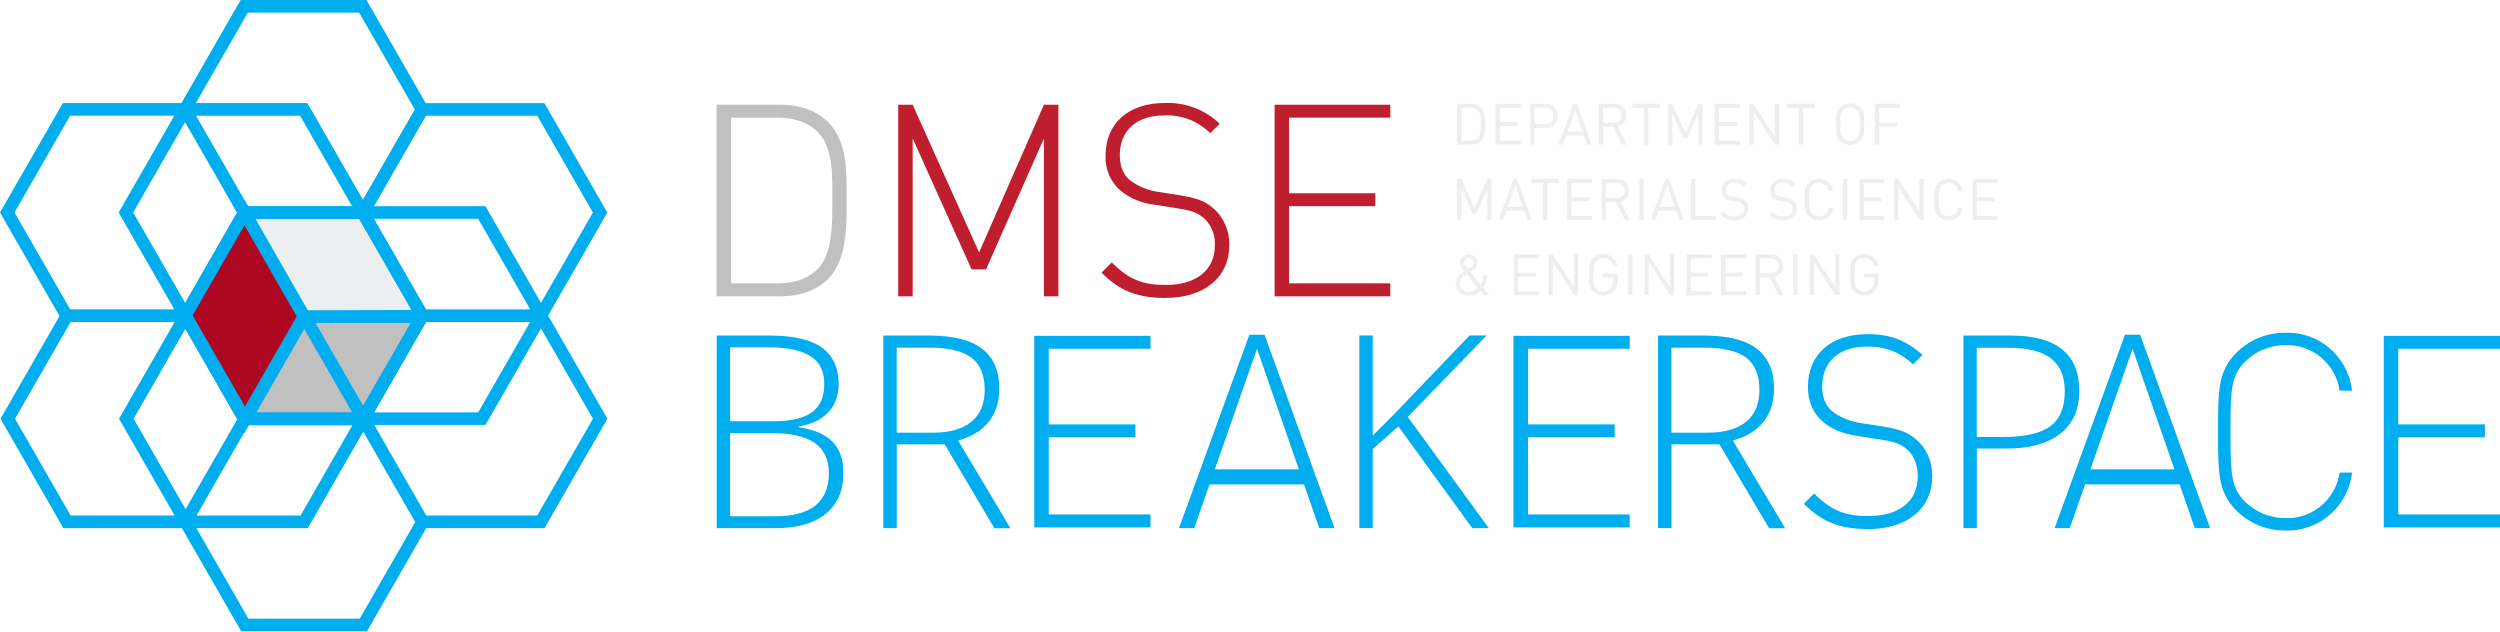
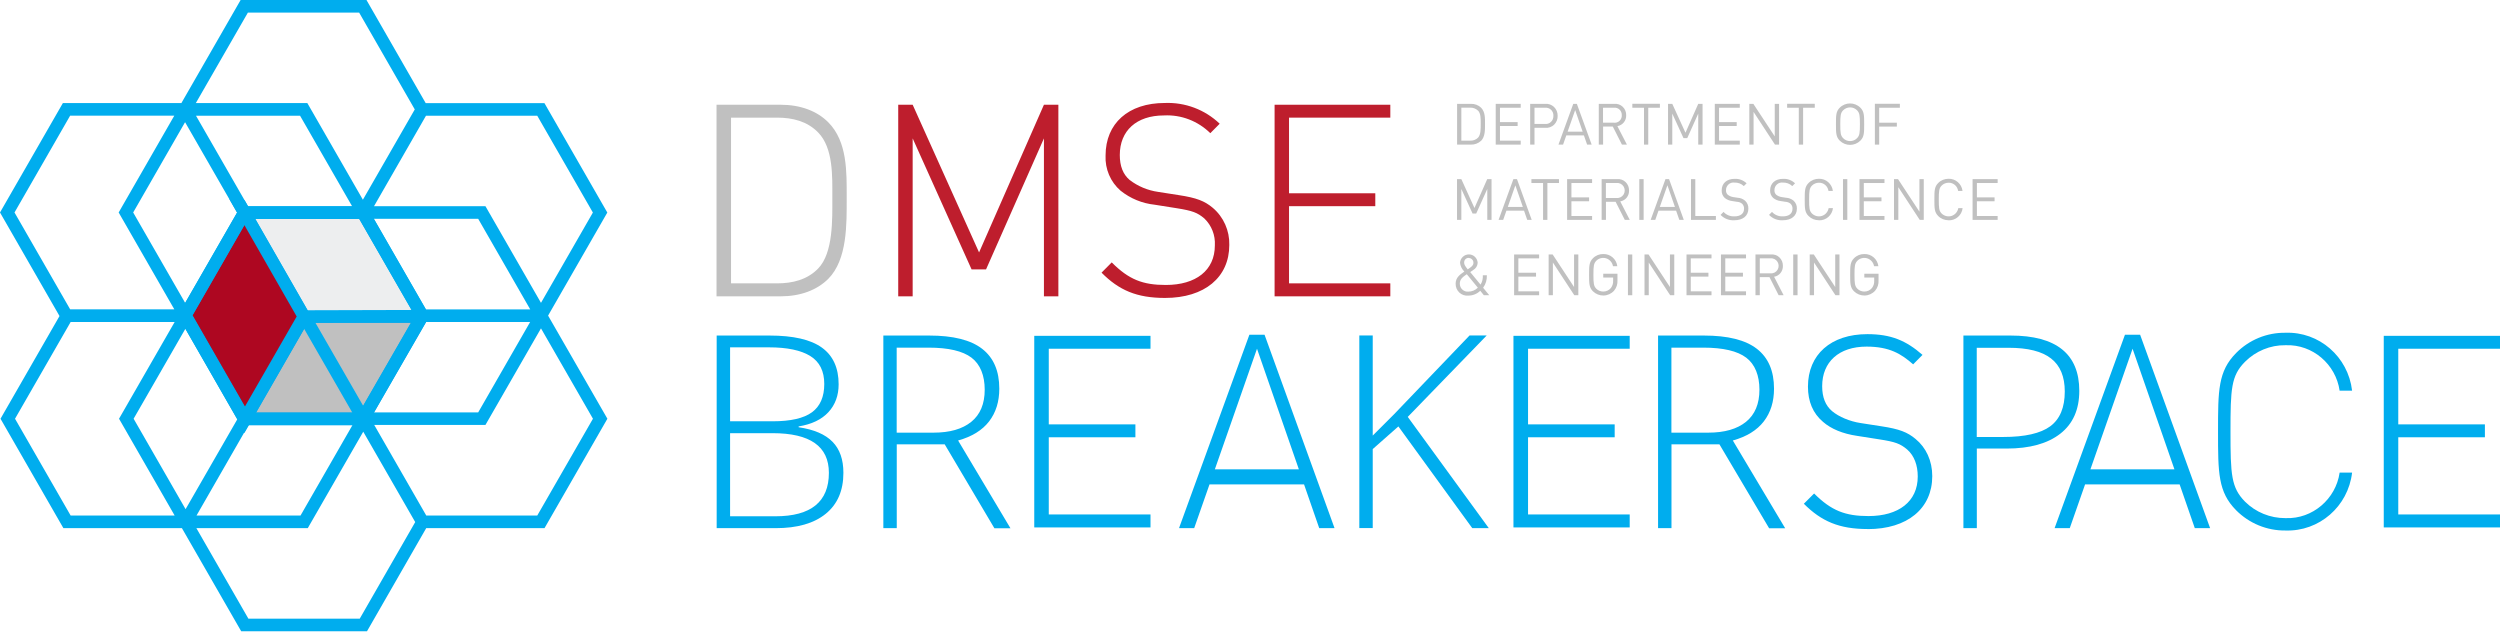
<svg xmlns="http://www.w3.org/2000/svg" id="full_logo" data-name="full logo" viewBox="0 0 341.09 86.13">
  <defs>
    <style>
      .cls-1 {
        fill: #ae0721;
      }

      .cls-1, .cls-2, .cls-3, .cls-4, .cls-5, .cls-6 {
        stroke-width: 0px;
      }

      .cls-2 {
        fill: silver;
      }

      .cls-3 {
        fill: #be1e2d;
      }

      .cls-4 {
        fill: #00a1ed;
      }

      .cls-5 {
        fill: #edeeef;
      }

      .cls-6 {
        fill: #00adee;
      }
    </style>
  </defs>
  <g>
    <polygon class="cls-2" points="33.38 57.26 33.42 57.15 49.53 57.15 57.59 43.19 41.47 43.19 33.38 57.26" />
    <path class="cls-4" d="M34.93,56.29h14.11l7.06-12.25h-14.14l-7.04,12.25ZM50.03,58.01h-16.61v-.66l-.84-.4.24-.66h.12l8.03-13.97h17.11l.49.86-.24.43-8.3,14.39Z" />
    <polygon class="cls-5" points="33.34 29 33.34 29 41.47 43.19 57.52 43.14 57.58 43.02 49.52 29 33.34 29" />
    <path class="cls-6" d="M34.82,29.86l7.14,12.47,14.2-.04-7.14-12.42h-14.2ZM40.97,44.05l-9.69-16.91,2.24,1h16.49l8.56,14.89-.56.97-17.04.05Z" />
    <polygon class="cls-1" points="33.34 28.99 25.25 43.06 33.38 57.26 41.47 43.18 33.34 28.99" />
    <path class="cls-6" d="M26.24,43.06l7.14,12.47,7.1-12.35-7.14-12.47-7.1,12.35ZM33.33,59.08l-.71-1.43-8.35-14.58,9.08-15.79,9.12,15.92-9.13,15.89Z" />
    <path class="cls-6" d="M32.83,0l-8.08,14.06H8.58L0,28.99l8.12,14.13L.07,57.13l8.58,14.93h16.17l8.09,14.07h17.16l8.08-14.07h16.14l8.58-14.93-8.08-14.05v-.02s0-.02,0-.02l8.07-14.04-8.58-14.93h-16.2L50,0h-17.16ZM33.82,1.72h15.18l7.59,13.21-7.08,12.32-7.58-13.19h-15.21l7.1-12.34ZM58.12,15.79h15.18l7.59,13.21-7.08,12.32-7.58-13.19h-15.2l7.09-12.34ZM26.74,15.79h14.2l7.1,12.35h-14.2l-7.1-12.35ZM1.98,28.99l7.59-13.21h14.21l-7.59,13.21,7.59,13.21h-14.21L1.98,28.99ZM18.17,28.99l7.08-12.32,7.09,12.33-7.08,12.32-7.09-12.33ZM51.01,29.85h14.23l7.1,12.36h-14.23l-7.1-12.36ZM26.28,43l7.55-13.13h15.18l7.59,13.21-7.06,12.27-7.31-12.71h-.02s-.01,0-.01,0l-1.49.86,7.35,12.78h-14.17l-7.62-13.27ZM58.12,43.93h14.21l-7.09,12.34h-14.21l7.09-12.34ZM2.05,57.13l7.59-13.2h14.19l-7.59,13.2,7.59,13.21h-14.19l-7.59-13.21ZM51.06,57.98h15.17l7.58-13.18,7.09,12.33-7.6,13.21h-15.14l-7.1-12.36ZM18.23,57.13l7.06-12.27,7.09,12.34-7.06,12.27-7.09-12.34ZM33.9,58h14.19l-7.09,12.34h-14.19l7.09-12.34ZM26.8,72.06h15.19l7.57-13.16,7.09,12.33-7.57,13.18h-15.19l-7.09-12.34Z" />
  </g>
  <g>
    <path class="cls-2" d="M111.62,18.07c-1.5-1.54-3.51-2.02-5.59-2.02h-6.29v22.61h6.29c2.08,0,4.09-.48,5.59-2.02,2.08-2.13,1.94-6.76,1.94-9.65s.15-6.79-1.94-8.92M113.01,38.04c-1.54,1.54-3.8,2.39-6.51,2.39h-8.74V14.29h8.73c2.7,0,4.97.84,6.51,2.39,2.63,2.64,2.52,6.79,2.52,10.32s.11,8.41-2.52,11.05" />
    <polygon class="cls-3" points="142.43 40.43 142.43 18.88 134.53 36.76 132.56 36.76 124.52 18.88 124.52 40.43 122.55 40.43 122.55 14.29 124.52 14.29 133.58 34.44 142.43 14.29 144.4 14.29 144.4 40.43 142.43 40.43" />
    <path class="cls-3" d="M158.95,40.65c-3.87,0-6.29-1.06-8.66-3.45l1.39-1.4c2.34,2.35,4.24,3.08,7.38,3.08,4.09,0,6.69-1.98,6.69-5.4.08-1.38-.44-2.72-1.43-3.67-.95-.81-1.64-1.06-3.76-1.4l-3.03-.48c-1.69-.18-3.3-.84-4.64-1.91-1.38-1.19-2.14-2.97-2.05-4.81,0-4.37,3.11-7.16,8.08-7.16,2.77-.11,5.47.9,7.49,2.83l-1.28,1.29c-1.69-1.66-3.97-2.54-6.32-2.42-3.76,0-6.03,2.09-6.03,5.4,0,1.51.44,2.64,1.35,3.41,1.13.86,2.47,1.42,3.88,1.62l2.81.44c2.45.37,3.54.81,4.64,1.73,1.48,1.25,2.31,3.12,2.26,5.07,0,4.41-3.36,7.23-8.77,7.23" />
    <polygon class="cls-3" points="173.9 40.43 173.9 14.29 189.69 14.29 189.69 16.05 175.87 16.05 175.87 26.37 187.64 26.37 187.64 28.13 175.87 28.13 175.87 38.66 189.69 38.66 189.69 40.43 173.9 40.43" />
-     <path class="cls-5" d="M201.66,15.1c-.29-.28-.68-.43-1.08-.41h-1.2v4.5h1.2c.4.02.79-.12,1.08-.41.38-.4.36-1.23.36-1.91s.02-1.38-.36-1.78M202.07,19.21c-.38.35-.88.54-1.39.52h-1.88v-5.56h1.88c.51-.02,1.01.16,1.39.52.57.58.54,1.43.54,2.2s.03,1.75-.54,2.33" />
-     <polygon class="cls-5" points="204.07 19.73 204.07 14.17 207.48 14.17 207.48 14.7 204.65 14.7 204.65 16.66 207.06 16.66 207.06 17.19 204.65 17.19 204.65 19.19 207.48 19.19 207.48 19.73 204.07 19.73" />
-     <path class="cls-5" d="M210.77,14.7h-1.41v2.21h1.41c.31.04.61-.06.84-.28.23-.21.34-.52.33-.83.02-.31-.1-.61-.33-.83-.23-.21-.53-.31-.84-.27M210.82,17.44h-1.46v2.29h-.59v-5.56h2.05c.45-.04.89.12,1.21.43.32.31.5.75.49,1.2.02.45-.16.89-.48,1.21-.32.31-.77.47-1.21.43" />
-     <path class="cls-5" d="M214.91,15.02l-1.03,2.94h2.05l-1.02-2.94ZM216.54,19.73l-.44-1.26h-2.4l-.44,1.26h-.63l2.02-5.56h.49l2.02,5.56h-.63Z" />
-     <path class="cls-5" d="M220.18,14.7h-1.47v2.04h1.47c.28.04.57-.05.78-.25.21-.2.33-.48.31-.77.01-.29-.1-.57-.31-.77-.21-.2-.5-.29-.78-.25M221.29,19.73l-1.25-2.47h-1.32v2.47h-.59v-5.56h2.11c.43-.04.85.1,1.16.4.31.3.48.71.47,1.15.03.73-.48,1.37-1.2,1.49l1.3,2.52h-.69Z" />
-     <polygon class="cls-5" points="224.88 14.7 224.88 19.73 224.3 19.73 224.3 14.7 222.71 14.7 222.71 14.16 226.47 14.16 226.47 14.7 224.88 14.7" />
-     <polygon class="cls-5" points="231.7 19.73 231.7 15.5 230.2 18.85 229.69 18.85 228.16 15.5 228.16 19.73 227.58 19.73 227.58 14.17 228.16 14.17 229.96 18.11 231.7 14.17 232.29 14.17 232.29 19.73 231.7 19.73" />
-     <polygon class="cls-5" points="233.96 19.73 233.96 14.17 237.37 14.17 237.37 14.7 234.54 14.7 234.54 16.66 236.95 16.66 236.95 17.19 234.54 17.19 234.54 19.19 237.37 19.19 237.37 19.73 233.96 19.73" />
-     <polygon class="cls-5" points="242.17 19.73 239.25 15.27 239.25 19.73 238.67 19.73 238.67 14.17 239.22 14.17 242.14 18.61 242.14 14.17 242.73 14.17 242.73 19.73 242.17 19.73" />
-     <polygon class="cls-5" points="246.01 14.7 246.01 19.73 245.42 19.73 245.42 14.7 243.83 14.7 243.83 14.16 247.6 14.16 247.6 14.7 246.01 14.7" />
-     <path class="cls-5" d="M253.37,15.05c-.52-.53-1.37-.53-1.9,0-.35.36-.39.73-.39,1.9s.04,1.54.39,1.9c.25.26.59.4.95.4s.7-.14.95-.4c.35-.36.39-.73.39-1.9s-.04-1.54-.39-1.9M253.82,19.19c-.78.77-2.03.77-2.81,0-.52-.52-.52-1.07-.52-2.25s0-1.73.52-2.25c.78-.77,2.03-.77,2.81,0,.52.52.52,1.07.52,2.25s0,1.73-.52,2.25" />
-     <polygon class="cls-5" points="256.39 14.7 256.39 16.74 258.8 16.74 258.8 17.27 256.39 17.27 256.39 19.73 255.8 19.73 255.8 14.16 259.21 14.16 259.21 14.7 256.39 14.7" />
-     <polygon class="cls-5" points="202.92 30 202.92 25.78 201.41 29.13 200.91 29.13 199.38 25.78 199.38 30 198.79 30 198.79 24.44 199.38 24.44 201.17 28.38 202.91 24.44 203.5 24.44 203.5 30 202.92 30" />
-     <path class="cls-5" d="M206.75,25.29l-1.03,2.94h2.05l-1.02-2.94ZM208.37,30l-.44-1.26h-2.4l-.44,1.26h-.63l2.02-5.56h.49l2.01,5.56h-.62Z" />
-     <polygon class="cls-5" points="211.12 24.97 211.12 30 210.53 30 210.53 24.97 208.94 24.97 208.94 24.44 212.7 24.44 212.7 24.97 211.12 24.97" />
-     <polygon class="cls-5" points="213.81 30 213.81 24.44 217.22 24.44 217.22 24.97 214.4 24.97 214.4 26.93 216.81 26.93 216.81 27.46 214.4 27.46 214.4 29.47 217.22 29.47 217.22 30 213.81 30" />
-     <path class="cls-5" d="M220.57,24.97h-1.47v2.04h1.47c.38.04.75-.15.95-.48.2-.33.2-.75,0-1.08s-.57-.52-.95-.48M221.68,30l-1.25-2.47h-1.32v2.47h-.59v-5.56h2.11c.43-.04.85.1,1.16.4.31.3.48.71.47,1.15.03.73-.48,1.37-1.2,1.49l1.3,2.52h-.69Z" />
-     <rect class="cls-5" x="223.66" y="24.44" width=".59" height="5.56" />
-     <path class="cls-5" d="M227.49,25.29l-1.03,2.94h2.06l-1.02-2.94ZM229.12,30l-.44-1.26h-2.4l-.44,1.26h-.63l2.02-5.56h.49l2.01,5.56h-.62Z" />
-     <polygon class="cls-5" points="230.71 30 230.71 24.44 231.3 24.44 231.3 29.47 234.11 29.47 234.11 30 230.71 30" />
-     <path class="cls-5" d="M236.63,30.05c-.7.05-1.39-.22-1.88-.73l.4-.41c.38.42.93.64,1.5.61.81,0,1.3-.38,1.3-1.03.02-.26-.08-.51-.26-.69-.2-.17-.46-.26-.72-.27l-.64-.1c-.37-.04-.72-.19-1.01-.42-.29-.27-.44-.65-.42-1.04,0-.94.67-1.57,1.76-1.57.61-.03,1.2.19,1.64.61l-.38.38c-.34-.33-.81-.5-1.28-.48-.29-.04-.59.05-.81.25-.22.2-.35.49-.34.78-.02.24.07.48.25.64.22.16.47.27.74.31l.6.09c.37.02.72.16,1,.39.31.28.48.68.46,1.1,0,.98-.75,1.58-1.9,1.58" />
-     <path class="cls-5" d="M243.24,30.05c-.7.05-1.39-.22-1.88-.73l.4-.41c.38.42.93.64,1.5.61.81,0,1.3-.38,1.3-1.03.02-.26-.08-.51-.26-.69-.2-.17-.46-.26-.72-.27l-.64-.1c-.37-.04-.72-.19-1.01-.42-.29-.27-.44-.65-.42-1.04,0-.94.67-1.57,1.76-1.57.61-.03,1.2.19,1.64.61l-.38.38c-.34-.33-.81-.5-1.28-.48-.29-.04-.59.05-.81.25-.22.2-.35.48-.34.78-.02.24.07.48.25.64.22.16.47.27.74.31l.6.09c.37.02.72.16,1.01.39.31.28.48.68.46,1.1,0,.98-.75,1.58-1.9,1.58" />
-     <path class="cls-5" d="M248.16,30.05c-.53,0-1.03-.2-1.41-.58-.52-.52-.52-1.07-.52-2.25s0-1.73.52-2.25c.37-.38.88-.58,1.41-.58.96-.03,1.79.69,1.91,1.66h-.6c-.09-.65-.65-1.14-1.3-1.12-.36,0-.7.14-.95.39-.35.36-.39.74-.39,1.91s.04,1.55.39,1.9c.36.35.88.48,1.35.33.48-.15.83-.56.92-1.06h.59c-.11.97-.94,1.69-1.91,1.66" />
-     <rect class="cls-5" x="251.45" y="24.44" width=".59" height="5.56" />
-     <polygon class="cls-5" points="253.7 30 253.7 24.44 257.11 24.44 257.11 24.97 254.29 24.97 254.29 26.93 256.7 26.93 256.7 27.46 254.29 27.46 254.29 29.47 257.11 29.47 257.11 30 253.7 30" />
-     <polygon class="cls-5" points="261.92 30 259 25.54 259 30 258.41 30 258.41 24.44 258.96 24.44 261.88 28.88 261.88 24.44 262.47 24.44 262.47 30 261.92 30" />
-     <path class="cls-5" d="M265.85,30.05c-.53,0-1.04-.2-1.41-.58-.52-.52-.52-1.07-.52-2.25s0-1.73.52-2.25c.37-.38.88-.58,1.41-.58.96-.03,1.79.69,1.91,1.66h-.6c-.09-.65-.65-1.14-1.3-1.12-.36,0-.7.14-.95.39-.35.36-.39.74-.39,1.91s.04,1.55.39,1.9c.36.35.88.48,1.35.33.48-.15.83-.56.92-1.06h.59c-.11.97-.94,1.69-1.91,1.66" />
-     <polygon class="cls-5" points="269.13 30 269.13 24.44 272.55 24.44 272.55 24.97 269.72 24.97 269.72 26.93 272.13 26.93 272.13 27.46 269.72 27.46 269.72 29.47 272.55 29.47 272.55 30 269.13 30" />
-     <path class="cls-5" d="M200.4,35.18c-.17,0-.34.06-.46.18-.12.12-.18.29-.18.47,0,.26.13.47.49.92.09-.06.29-.2.29-.2.25-.18.49-.37.49-.69,0-.18-.06-.35-.19-.47-.12-.13-.29-.19-.46-.19M200.11,37.42c-.47.33-.94.64-.94,1.27,0,.31.11.6.34.81.22.21.52.32.82.29.49,0,.95-.19,1.3-.54l-1.51-1.84ZM202.45,40.28l-.49-.61c-.43.43-1.02.66-1.62.66-.45.05-.9-.1-1.23-.41-.33-.31-.52-.75-.51-1.21,0-.84.59-1.26,1.19-1.66-.33-.32-.55-.75-.59-1.21.05-.64.58-1.13,1.21-1.13.63,0,1.16.5,1.2,1.14-.02.42-.25.79-.61.99,0,0-.28.19-.41.28l1.41,1.71c.24-.38.34-.83.31-1.27h.55c.03.61-.15,1.21-.51,1.7l.84,1.02h-.73Z" />
-     <polygon class="cls-5" points="206.58 40.28 206.58 34.72 209.99 34.72 209.99 35.25 207.16 35.25 207.16 37.21 209.57 37.21 209.57 37.74 207.16 37.74 207.16 39.75 209.99 39.75 209.99 40.28 206.58 40.28" />
-     <polygon class="cls-5" points="214.79 40.28 211.87 35.82 211.87 40.28 211.29 40.28 211.29 34.72 211.84 34.72 214.76 39.16 214.76 34.72 215.34 34.72 215.34 40.28 214.79 40.28" />
-     <path class="cls-5" d="M220.2,39.68c-.37.4-.88.63-1.42.64-.54.01-1.06-.2-1.45-.58-.52-.52-.52-1.07-.52-2.25s0-1.73.52-2.25c.37-.38.88-.59,1.41-.58.97-.03,1.8.69,1.92,1.66h-.59c-.09-.5-.44-.91-.92-1.07-.48-.15-1.01-.03-1.36.33-.35.36-.39.73-.39,1.9s.04,1.55.39,1.91c.25.25.59.39.95.39.4,0,.78-.17,1.04-.48.22-.29.33-.64.31-1.01v-.42h-1.35v-.52h1.94v.88c.04.52-.13,1.04-.47,1.44" />
-     <rect class="cls-5" x="222.11" y="34.72" width=".59" height="5.56" />
-     <polygon class="cls-5" points="227.87 40.28 224.95 35.82 224.95 40.28 224.37 40.28 224.37 34.72 224.92 34.72 227.84 39.16 227.84 34.72 228.43 34.72 228.43 40.28 227.87 40.28" />
-     <polygon class="cls-5" points="230.1 40.28 230.1 34.72 233.51 34.72 233.51 35.25 230.68 35.25 230.68 37.21 233.09 37.21 233.09 37.74 230.68 37.74 230.68 39.75 233.51 39.75 233.51 40.28 230.1 40.28" />
-     <polygon class="cls-5" points="234.8 40.28 234.8 34.72 238.22 34.72 238.22 35.25 235.39 35.25 235.39 37.21 237.8 37.21 237.8 37.74 235.39 37.74 235.39 39.75 238.22 39.75 238.22 40.28 234.8 40.28" />
-     <path class="cls-5" d="M241.57,35.25h-1.47v2.04h1.47c.38.04.75-.15.95-.48.2-.33.2-.75,0-1.08-.2-.33-.57-.52-.95-.48M242.67,40.28l-1.25-2.47h-1.32v2.47h-.59v-5.56h2.11c.43-.04.85.1,1.16.4.31.3.48.71.47,1.15.03.73-.48,1.37-1.2,1.49l1.3,2.52h-.69Z" />
-     <rect class="cls-5" x="244.66" y="34.72" width=".59" height="5.56" />
-     <polygon class="cls-5" points="250.42 40.28 247.5 35.82 247.5 40.28 246.91 40.28 246.91 34.72 247.47 34.72 250.39 39.16 250.39 34.72 250.97 34.72 250.97 40.28 250.42 40.28" />
-     <path class="cls-5" d="M255.82,39.68c-.37.4-.88.63-1.42.64-.54.01-1.06-.2-1.45-.58-.52-.52-.52-1.07-.52-2.25s0-1.73.52-2.25c.37-.38.88-.59,1.41-.58.97-.03,1.8.69,1.92,1.66h-.59c-.09-.5-.44-.91-.92-1.07-.48-.15-1.01-.03-1.36.33-.35.36-.39.73-.39,1.9s.04,1.55.39,1.91c.25.25.59.39.95.39.4,0,.78-.17,1.04-.48.22-.29.33-.64.31-1.01v-.42h-1.35v-.52h1.94v.88c.04.52-.13,1.04-.47,1.44" />
+     <path class="cls-2" d="M201.66,15.1c-.29-.28-.68-.43-1.08-.41h-1.2v4.5h1.2c.4.02.79-.12,1.08-.41.38-.4.36-1.23.36-1.91s.02-1.38-.36-1.78M202.07,19.21c-.38.35-.88.54-1.39.52h-1.88v-5.56h1.88c.51-.02,1.01.16,1.39.52.57.58.54,1.43.54,2.2s.03,1.75-.54,2.33" />
+     <polygon class="cls-2" points="204.07 19.73 204.07 14.17 207.48 14.17 207.48 14.7 204.65 14.7 204.65 16.66 207.06 16.66 207.06 17.19 204.65 17.19 204.65 19.19 207.48 19.19 207.48 19.73 204.07 19.73" />
+     <path class="cls-2" d="M210.77,14.7h-1.41v2.21h1.41c.31.04.61-.06.84-.28.23-.21.34-.52.33-.83.02-.31-.1-.61-.33-.83-.23-.21-.53-.31-.84-.27M210.82,17.44h-1.46v2.29h-.59v-5.56h2.05c.45-.04.89.12,1.21.43.32.31.5.75.49,1.2.02.45-.16.89-.48,1.21-.32.31-.77.47-1.21.43" />
+     <path class="cls-2" d="M214.91,15.02l-1.03,2.94h2.05l-1.02-2.94ZM216.54,19.73l-.44-1.26h-2.4l-.44,1.26h-.63l2.02-5.56h.49l2.02,5.56h-.63Z" />
+     <path class="cls-2" d="M220.18,14.7h-1.47v2.04h1.47c.28.04.57-.05.78-.25.21-.2.33-.48.31-.77.01-.29-.1-.57-.31-.77-.21-.2-.5-.29-.78-.25M221.29,19.73l-1.25-2.47h-1.32v2.47h-.59v-5.56h2.11c.43-.04.85.1,1.16.4.31.3.48.71.47,1.15.03.73-.48,1.37-1.2,1.49l1.3,2.52h-.69Z" />
+     <polygon class="cls-2" points="224.88 14.7 224.88 19.73 224.3 19.73 224.3 14.7 222.71 14.7 222.71 14.16 226.47 14.16 226.47 14.7 224.88 14.7" />
+     <polygon class="cls-2" points="231.7 19.73 231.7 15.5 230.2 18.85 229.69 18.85 228.16 15.5 228.16 19.73 227.58 19.73 227.58 14.17 228.16 14.17 229.96 18.11 231.7 14.17 232.29 14.17 232.29 19.73 231.7 19.73" />
+     <polygon class="cls-2" points="233.96 19.73 233.96 14.17 237.37 14.17 237.37 14.7 234.54 14.7 234.54 16.66 236.95 16.66 236.95 17.19 234.54 17.19 234.54 19.19 237.37 19.19 237.37 19.73 233.96 19.73" />
+     <polygon class="cls-2" points="242.17 19.73 239.25 15.27 239.25 19.73 238.67 19.73 238.67 14.17 239.22 14.17 242.14 18.61 242.14 14.17 242.73 14.17 242.73 19.73 242.17 19.73" />
+     <polygon class="cls-2" points="246.01 14.7 246.01 19.73 245.42 19.73 245.42 14.7 243.83 14.7 243.83 14.16 247.6 14.16 247.6 14.7 246.01 14.7" />
+     <path class="cls-2" d="M253.37,15.05c-.52-.53-1.37-.53-1.9,0-.35.36-.39.73-.39,1.9s.04,1.54.39,1.9c.25.26.59.4.95.4s.7-.14.95-.4c.35-.36.39-.73.39-1.9s-.04-1.54-.39-1.9M253.82,19.19c-.78.77-2.03.77-2.81,0-.52-.52-.52-1.07-.52-2.25s0-1.73.52-2.25c.78-.77,2.03-.77,2.81,0,.52.52.52,1.07.52,2.25s0,1.73-.52,2.25" />
+     <polygon class="cls-2" points="256.39 14.7 256.39 16.74 258.8 16.74 258.8 17.27 256.39 17.27 256.39 19.73 255.8 19.73 255.8 14.16 259.21 14.16 259.21 14.7 256.39 14.7" />
+     <polygon class="cls-2" points="202.92 30 202.92 25.78 201.41 29.13 200.91 29.13 199.38 25.78 199.38 30 198.79 30 198.79 24.44 199.38 24.44 201.17 28.38 202.91 24.44 203.5 24.44 203.5 30 202.92 30" />
+     <path class="cls-2" d="M206.75,25.29l-1.03,2.94h2.05l-1.02-2.94ZM208.37,30l-.44-1.26h-2.4l-.44,1.26h-.63l2.02-5.56h.49l2.01,5.56h-.62Z" />
+     <polygon class="cls-2" points="211.12 24.97 211.12 30 210.53 30 210.53 24.97 208.94 24.97 208.94 24.44 212.7 24.44 212.7 24.97 211.12 24.97" />
+     <polygon class="cls-2" points="213.81 30 213.81 24.44 217.22 24.44 217.22 24.97 214.4 24.97 214.4 26.93 216.81 26.93 216.81 27.46 214.4 27.46 214.4 29.47 217.22 29.47 217.22 30 213.81 30" />
+     <path class="cls-2" d="M220.57,24.97h-1.47v2.04h1.47c.38.04.75-.15.95-.48.2-.33.2-.75,0-1.08s-.57-.52-.95-.48M221.68,30l-1.25-2.47h-1.32v2.47h-.59v-5.56h2.11c.43-.04.85.1,1.16.4.31.3.48.71.47,1.15.03.73-.48,1.37-1.2,1.49l1.3,2.52h-.69Z" />
+     <rect class="cls-2" x="223.66" y="24.44" width=".59" height="5.56" />
+     <path class="cls-2" d="M227.49,25.29l-1.03,2.94h2.06l-1.02-2.94ZM229.12,30l-.44-1.26h-2.4l-.44,1.26h-.63l2.02-5.56h.49l2.01,5.56h-.62Z" />
+     <polygon class="cls-2" points="230.71 30 230.71 24.44 231.3 24.44 231.3 29.47 234.11 29.47 234.11 30 230.71 30" />
+     <path class="cls-2" d="M236.63,30.05c-.7.05-1.39-.22-1.88-.73l.4-.41c.38.42.93.64,1.5.61.81,0,1.3-.38,1.3-1.03.02-.26-.08-.51-.26-.69-.2-.17-.46-.26-.72-.27l-.64-.1c-.37-.04-.72-.19-1.01-.42-.29-.27-.44-.65-.42-1.04,0-.94.67-1.57,1.76-1.57.61-.03,1.2.19,1.64.61l-.38.38c-.34-.33-.81-.5-1.28-.48-.29-.04-.59.05-.81.25-.22.2-.35.49-.34.78-.02.24.07.48.25.64.22.16.47.27.74.31l.6.09c.37.02.72.16,1,.39.31.28.48.68.46,1.1,0,.98-.75,1.58-1.9,1.58" />
+     <path class="cls-2" d="M243.24,30.05c-.7.05-1.39-.22-1.88-.73l.4-.41c.38.42.93.64,1.5.61.81,0,1.3-.38,1.3-1.03.02-.26-.08-.51-.26-.69-.2-.17-.46-.26-.72-.27l-.64-.1c-.37-.04-.72-.19-1.01-.42-.29-.27-.44-.65-.42-1.04,0-.94.67-1.57,1.76-1.57.61-.03,1.2.19,1.64.61l-.38.38c-.34-.33-.81-.5-1.28-.48-.29-.04-.59.05-.81.25-.22.2-.35.48-.34.78-.02.24.07.48.25.64.22.16.47.27.74.31l.6.09c.37.02.72.16,1.01.39.31.28.48.68.46,1.1,0,.98-.75,1.58-1.9,1.58" />
+     <path class="cls-2" d="M248.16,30.05c-.53,0-1.03-.2-1.41-.58-.52-.52-.52-1.07-.52-2.25s0-1.73.52-2.25c.37-.38.88-.58,1.41-.58.96-.03,1.79.69,1.91,1.66h-.6c-.09-.65-.65-1.14-1.3-1.12-.36,0-.7.14-.95.39-.35.36-.39.74-.39,1.91s.04,1.55.39,1.9c.36.35.88.48,1.35.33.48-.15.83-.56.92-1.06h.59c-.11.97-.94,1.69-1.91,1.66" />
+     <rect class="cls-2" x="251.45" y="24.44" width=".59" height="5.56" />
+     <polygon class="cls-2" points="253.7 30 253.7 24.44 257.11 24.44 257.11 24.97 254.29 24.97 254.29 26.93 256.7 26.93 256.7 27.46 254.29 27.46 254.29 29.47 257.11 29.47 257.11 30 253.7 30" />
+     <polygon class="cls-2" points="261.92 30 259 25.54 259 30 258.41 30 258.41 24.44 258.96 24.44 261.88 28.88 261.88 24.44 262.47 24.44 262.47 30 261.92 30" />
+     <path class="cls-2" d="M265.85,30.05c-.53,0-1.04-.2-1.41-.58-.52-.52-.52-1.07-.52-2.25s0-1.73.52-2.25c.37-.38.88-.58,1.41-.58.96-.03,1.79.69,1.91,1.66h-.6c-.09-.65-.65-1.14-1.3-1.12-.36,0-.7.14-.95.39-.35.36-.39.74-.39,1.91s.04,1.55.39,1.9c.36.35.88.48,1.35.33.48-.15.83-.56.92-1.06h.59c-.11.97-.94,1.69-1.91,1.66" />
+     <polygon class="cls-2" points="269.13 30 269.13 24.44 272.55 24.44 272.55 24.97 269.72 24.97 269.72 26.93 272.13 26.93 272.13 27.46 269.72 27.46 269.72 29.47 272.55 29.47 272.55 30 269.13 30" />
+     <path class="cls-2" d="M200.4,35.18c-.17,0-.34.06-.46.18-.12.12-.18.29-.18.47,0,.26.13.47.49.92.09-.06.29-.2.29-.2.25-.18.49-.37.49-.69,0-.18-.06-.35-.19-.47-.12-.13-.29-.19-.46-.19M200.11,37.42c-.47.33-.94.64-.94,1.27,0,.31.11.6.34.81.22.21.52.32.82.29.49,0,.95-.19,1.3-.54l-1.51-1.84ZM202.45,40.28l-.49-.61c-.43.43-1.02.66-1.62.66-.45.05-.9-.1-1.23-.41-.33-.31-.52-.75-.51-1.21,0-.84.59-1.26,1.19-1.66-.33-.32-.55-.75-.59-1.21.05-.64.58-1.13,1.21-1.13.63,0,1.16.5,1.2,1.14-.02.42-.25.79-.61.99,0,0-.28.19-.41.28l1.41,1.71c.24-.38.34-.83.31-1.27h.55c.03.61-.15,1.21-.51,1.7l.84,1.02h-.73Z" />
+     <polygon class="cls-2" points="206.58 40.28 206.58 34.72 209.99 34.72 209.99 35.25 207.16 35.25 207.16 37.21 209.57 37.21 209.57 37.74 207.16 37.74 207.16 39.75 209.99 39.75 209.99 40.28 206.58 40.28" />
+     <polygon class="cls-2" points="214.79 40.28 211.87 35.82 211.87 40.28 211.29 40.28 211.29 34.72 211.84 34.72 214.76 39.16 214.76 34.72 215.34 34.72 215.34 40.28 214.79 40.28" />
+     <path class="cls-2" d="M220.2,39.68c-.37.4-.88.63-1.42.64-.54.01-1.06-.2-1.45-.58-.52-.52-.52-1.07-.52-2.25s0-1.73.52-2.25c.37-.38.88-.59,1.41-.58.97-.03,1.8.69,1.92,1.66h-.59c-.09-.5-.44-.91-.92-1.07-.48-.15-1.01-.03-1.36.33-.35.36-.39.73-.39,1.9s.04,1.55.39,1.91c.25.25.59.39.95.39.4,0,.78-.17,1.04-.48.22-.29.33-.64.31-1.01v-.42h-1.35v-.52h1.94v.88c.04.52-.13,1.04-.47,1.44" />
+     <rect class="cls-2" x="222.11" y="34.72" width=".59" height="5.56" />
+     <polygon class="cls-2" points="227.87 40.28 224.95 35.82 224.95 40.28 224.37 40.28 224.37 34.72 224.92 34.72 227.84 39.16 227.84 34.72 228.43 34.72 228.43 40.28 227.87 40.28" />
+     <polygon class="cls-2" points="230.1 40.28 230.1 34.72 233.51 34.72 233.51 35.25 230.68 35.25 230.68 37.21 233.09 37.21 233.09 37.74 230.68 37.74 230.68 39.75 233.51 39.75 233.51 40.28 230.1 40.28" />
+     <polygon class="cls-2" points="234.8 40.28 234.8 34.72 238.22 34.72 238.22 35.25 235.39 35.25 235.39 37.21 237.8 37.21 237.8 37.74 235.39 37.74 235.39 39.75 238.22 39.75 238.22 40.28 234.8 40.28" />
+     <path class="cls-2" d="M241.57,35.25h-1.47v2.04h1.47c.38.04.75-.15.95-.48.2-.33.2-.75,0-1.08-.2-.33-.57-.52-.95-.48M242.67,40.28l-1.25-2.47h-1.32v2.47h-.59v-5.56h2.11c.43-.04.85.1,1.16.4.31.3.48.71.47,1.15.03.73-.48,1.37-1.2,1.49l1.3,2.52h-.69Z" />
+     <rect class="cls-2" x="244.66" y="34.72" width=".59" height="5.56" />
+     <polygon class="cls-2" points="250.42 40.28 247.5 35.82 247.5 40.28 246.91 40.28 246.91 34.72 247.47 34.72 250.39 39.16 250.39 34.72 250.97 34.72 250.97 40.28 250.42 40.28" />
+     <path class="cls-2" d="M255.82,39.68c-.37.4-.88.63-1.42.64-.54.01-1.06-.2-1.45-.58-.52-.52-.52-1.07-.52-2.25s0-1.73.52-2.25c.37-.38.88-.59,1.41-.58.97-.03,1.8.69,1.92,1.66h-.59c-.09-.5-.44-.91-.92-1.07-.48-.15-1.01-.03-1.36.33-.35.36-.39.73-.39,1.9s.04,1.55.39,1.91c.25.25.59.39.95.39.4,0,.78-.17,1.04-.48.22-.29.33-.64.31-1.01v-.42h-1.35v-.52h1.94v.88c.04.52-.13,1.04-.47,1.44" />
  </g>
  <g>
    <path class="cls-6" d="M97.78,45.78h7.21c3.25,0,5.63.55,7.15,1.65,1.52,1.1,2.28,2.77,2.28,5,0,1.52-.46,2.79-1.39,3.8-.93,1.01-2.29,1.66-4.07,1.95v.11c2.1.31,3.64.97,4.63,1.99.99,1.01,1.48,2.42,1.48,4.23,0,2.42-.8,4.28-2.41,5.59-1.61,1.31-3.88,1.96-6.83,1.96h-8.05v-26.28ZM99.61,57.48h5.79c2.47,0,4.26-.41,5.38-1.23,1.12-.82,1.68-2.11,1.68-3.86s-.63-3.02-1.9-3.81-3.15-1.19-5.65-1.19h-5.3v10.08ZM99.61,59.1v11.34h6.18c4.86,0,7.3-1.98,7.3-5.93,0-3.61-2.56-5.41-7.69-5.41h-5.79Z" />
    <path class="cls-6" d="M122.35,60.61v11.45h-1.83v-26.28h6.25c3.26,0,5.67.6,7.23,1.81s2.34,3.02,2.34,5.44c0,1.76-.46,3.25-1.39,4.46-.93,1.21-2.34,2.08-4.23,2.61l7.14,11.97h-2.19l-6.78-11.45h-6.52ZM122.35,59.03h5.01c2.22,0,3.94-.49,5.16-1.48,1.22-.99,1.83-2.45,1.83-4.38s-.6-3.46-1.8-4.37-3.15-1.37-5.86-1.37h-4.35v11.59Z" />
    <path class="cls-6" d="M203.12,72.06h-2.25l-10.08-13.88-3.5,3.09v10.78h-1.83v-26.28h1.83v13.66l2.91-2.91,10.3-10.75h2.34l-10.77,11.11,11.05,15.17Z" />
    <path class="cls-6" d="M228.05,60.61v11.45h-1.83v-26.28h6.25c3.26,0,5.67.6,7.23,1.81s2.34,3.02,2.34,5.44c0,1.76-.46,3.25-1.39,4.46-.93,1.21-2.34,2.08-4.23,2.61l7.14,11.97h-2.19l-6.78-11.45h-6.52ZM228.05,59.03h5.01c2.22,0,3.94-.49,5.16-1.48,1.22-.99,1.83-2.45,1.83-4.38s-.6-3.46-1.8-4.37-3.15-1.37-5.86-1.37h-4.35v11.59Z" />
    <path class="cls-6" d="M283.69,53.33c0,2.54-.86,4.49-2.59,5.84-1.73,1.35-4.17,2.03-7.33,2.03h-4.06v10.86h-1.83v-26.28h6.43c6.25,0,9.38,2.52,9.38,7.55ZM269.7,59.62h3.61c2.96,0,5.1-.49,6.42-1.46,1.32-.98,1.98-2.56,1.98-4.75,0-2.02-.62-3.53-1.87-4.5-1.25-.98-3.18-1.46-5.79-1.46h-4.35v12.19Z" />
    <path class="cls-6" d="M254.81,72.18c-3.89,0-6.31-1.06-8.7-3.45l1.4-1.4c2.35,2.35,4.26,3.08,7.42,3.08,4.11,0,6.72-1.98,6.72-5.4,0-1.54-.48-2.83-1.43-3.67-.95-.81-1.65-1.06-3.78-1.39l-3.05-.48c-1.98-.29-3.56-.95-4.66-1.91-1.39-1.17-2.06-2.79-2.06-4.81,0-4.37,3.12-7.16,8.11-7.16,3.23,0,5.29.88,7.52,2.83l-1.28,1.29c-1.62-1.43-3.23-2.42-6.35-2.42-3.78,0-6.06,2.09-6.06,5.4,0,1.5.44,2.64,1.36,3.41.92.77,2.42,1.4,3.89,1.62l2.83.44c2.46.37,3.56.81,4.66,1.73,1.43,1.17,2.28,2.97,2.28,5.07,0,4.41-3.38,7.23-8.81,7.23" />
    <polygon class="cls-6" points="141.11 71.96 141.11 45.82 156.97 45.82 156.97 47.58 143.09 47.58 143.09 57.9 154.91 57.9 154.91 59.66 143.09 59.66 143.09 70.19 156.97 70.19 156.97 71.96 141.11 71.96" />
    <polygon class="cls-6" points="206.49 71.96 206.49 45.82 222.35 45.82 222.35 47.58 208.48 47.58 208.48 57.9 220.3 57.9 220.3 59.66 208.48 59.66 208.48 70.19 222.35 70.19 222.35 71.96 206.49 71.96" />
    <polygon class="cls-6" points="325.23 71.96 325.23 45.82 341.09 45.82 341.09 47.58 327.21 47.58 327.21 57.9 339.03 57.9 339.03 59.66 327.21 59.66 327.21 70.19 341.09 70.19 341.09 71.96 325.23 71.96" />
    <path class="cls-6" d="M319.21,53.3h1.7c-.54-4.63-4.49-8.07-9.1-7.9-2.52-.03-4.94.96-6.72,2.76-2.47,2.5-2.47,5.1-2.47,10.73s0,8.23,2.47,10.73c1.78,1.79,4.21,2.79,6.72,2.76,4.6.16,8.56-3.27,9.1-7.9h-1.7c-.52,3.62-3.71,6.34-7.33,6.21h-.04s-.04,0-.04,0c-2.05.01-4.05-.8-5.5-2.25-1.89-1.92-1.98-3.69-1.98-9.54s.08-7.63,1.98-9.54c1.45-1.46,3.47-2.29,5.5-2.26h.04s.04,0,.04,0c3.64-.13,6.81,2.59,7.33,6.21Z" />
    <path class="cls-6" d="M299.45,72.06l-2.07-5.97h-12.9l-2.09,5.97h-2.07l9.6-26.39h2.07l9.55,26.39h-2.09ZM290.96,47.58l-5.75,16.45h11.46l-5.71-16.45Z" />
    <path class="cls-6" d="M179.99,72.06l-2.07-5.97h-12.9l-2.09,5.97h-2.07l9.6-26.39h2.07l9.55,26.39h-2.09ZM171.5,47.58l-5.75,16.45h11.46l-5.71-16.45Z" />
  </g>
</svg>
